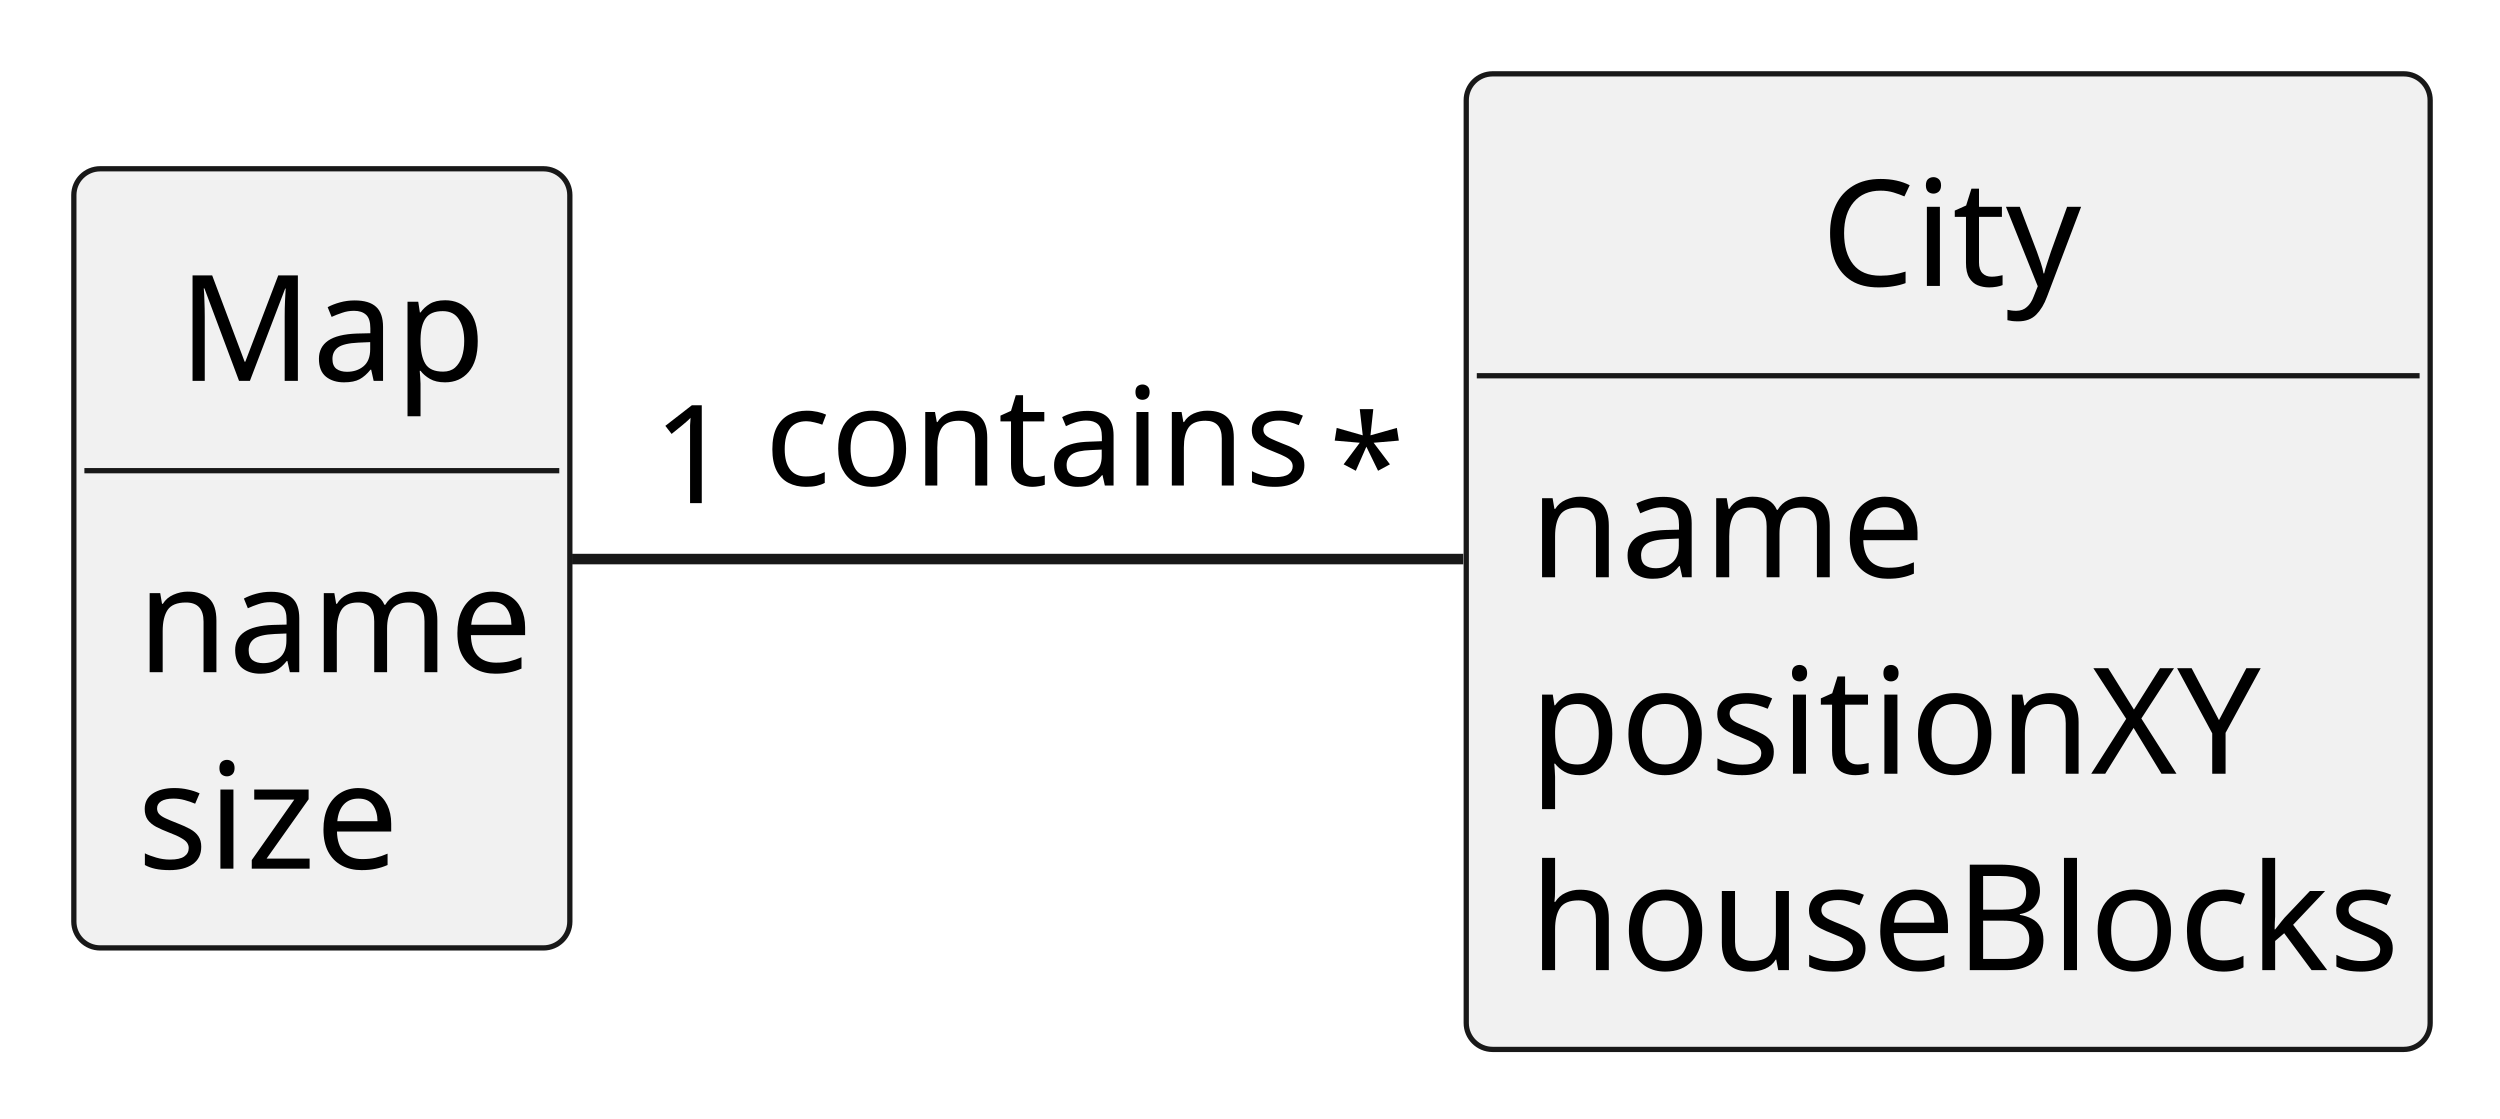
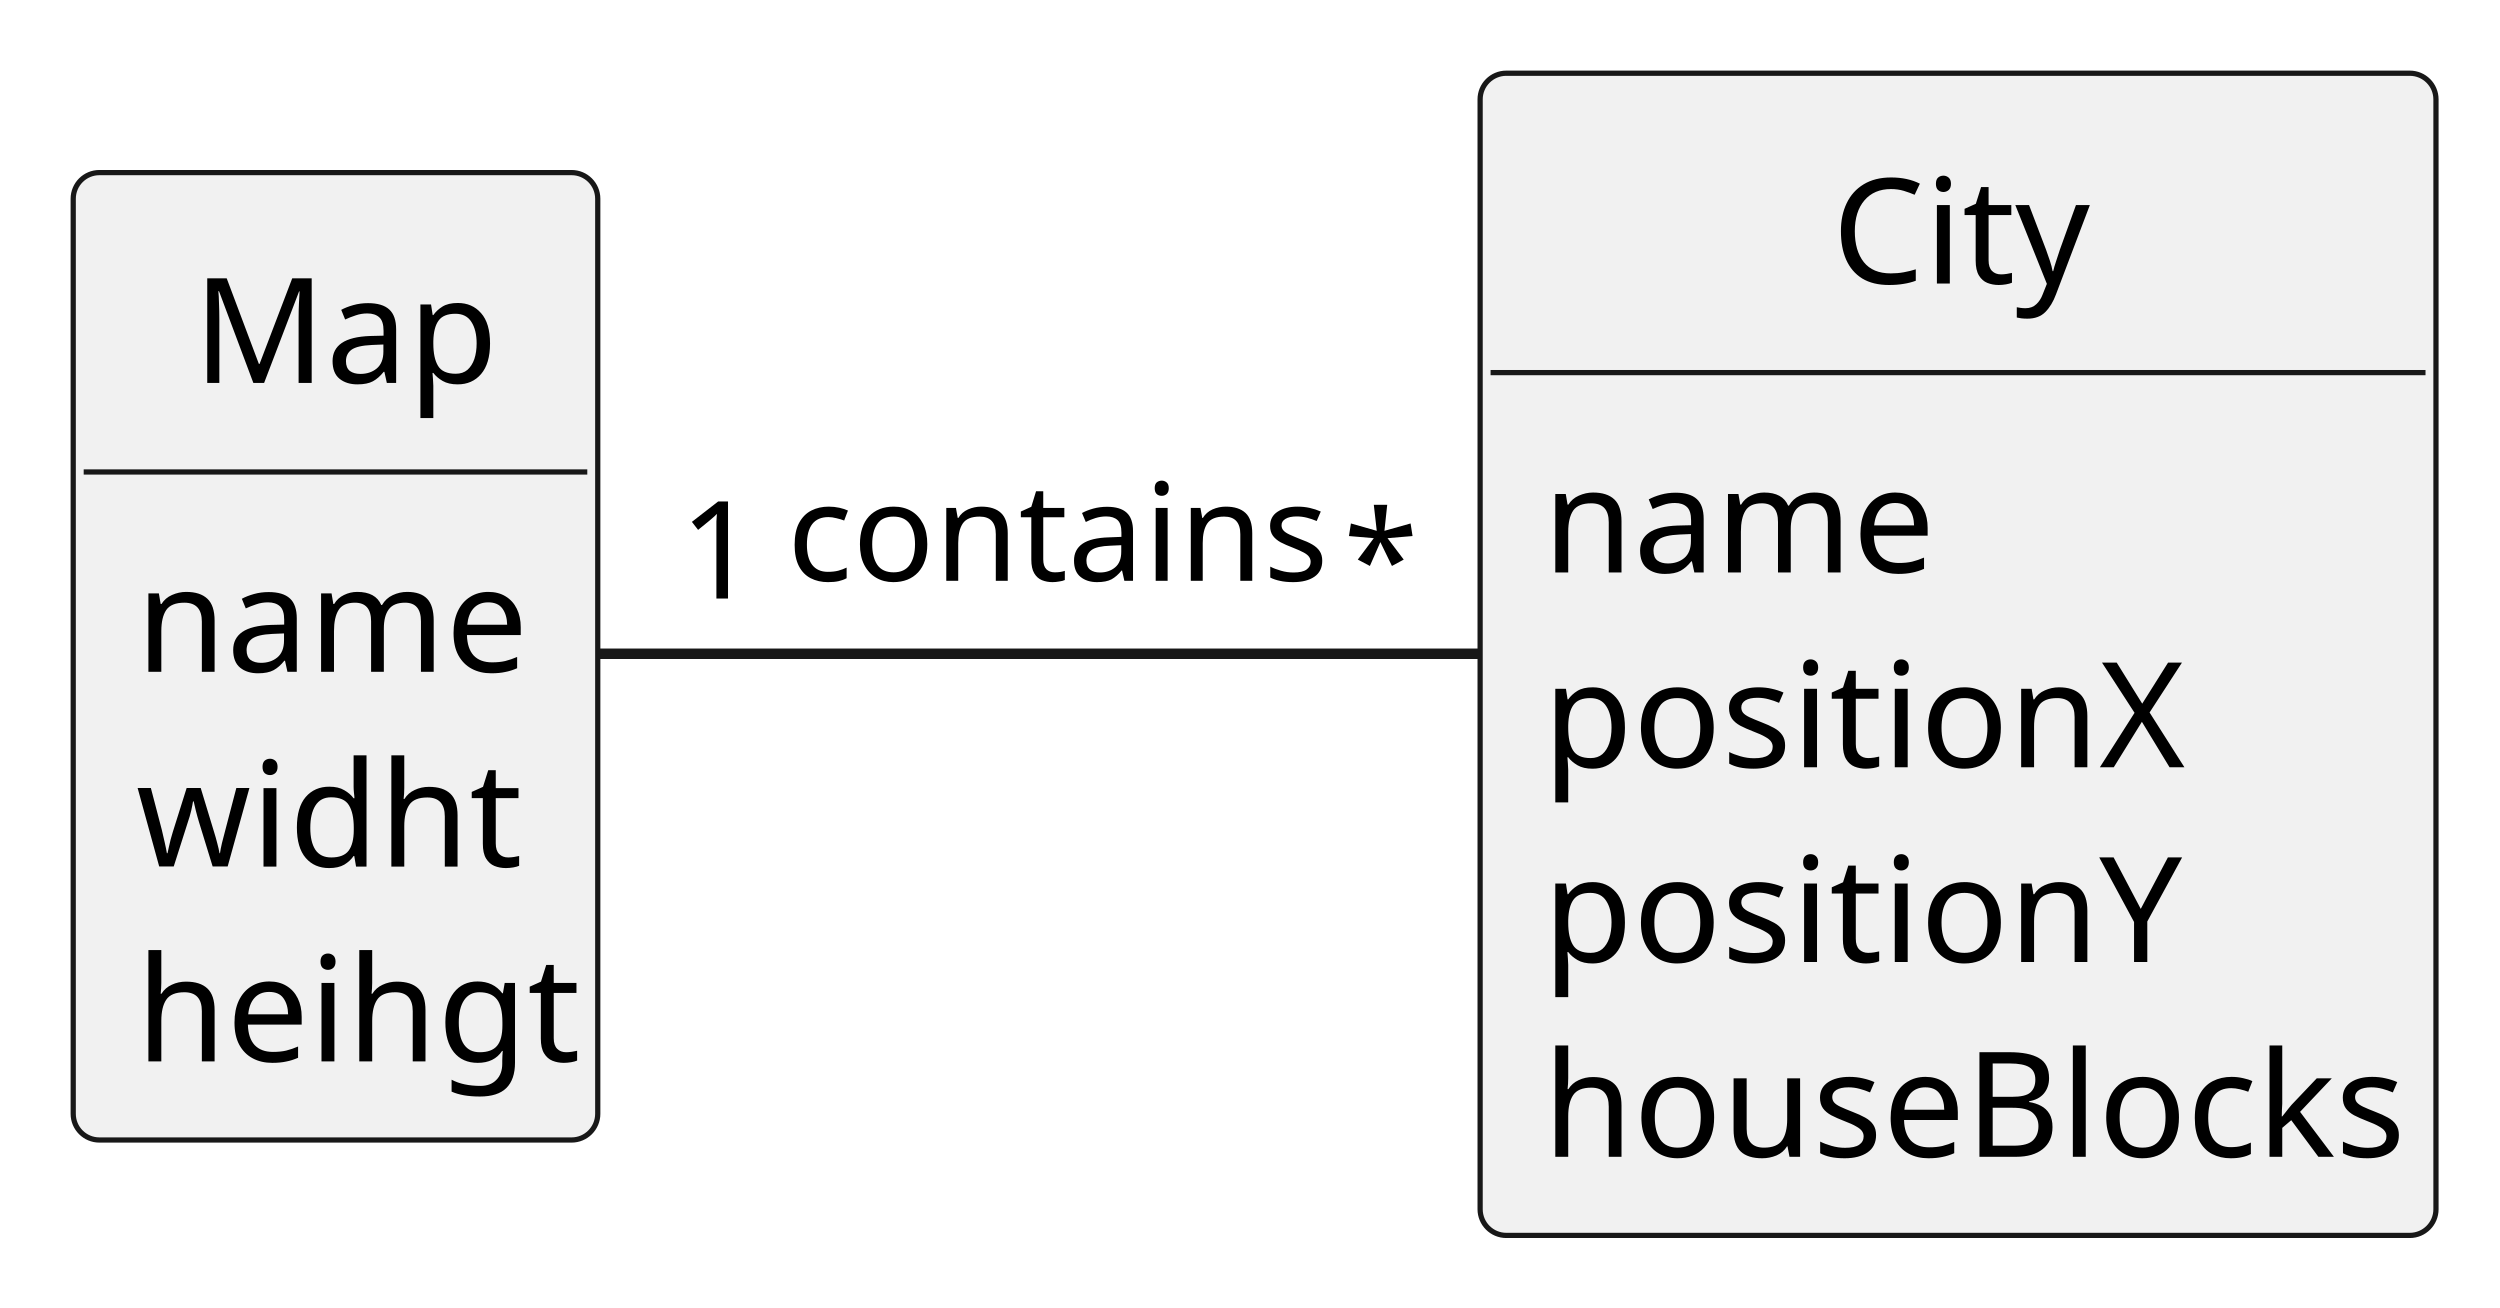
- <svg xmlns="http://www.w3.org/2000/svg" contentStyleType="text/css" height="106px" preserveAspectRatio="none" style="width:237px;height:106px;background:#FFFFFF;" version="1.1" viewBox="0 0 237 106" width="237px" zoomAndPan="magnify">
+ <svg xmlns="http://www.w3.org/2000/svg" contentStyleType="text/css" height="125px" preserveAspectRatio="none" style="width:239px;height:125px;background:#FFFFFF;" version="1.1" viewBox="0 0 239 125" width="239px" zoomAndPan="magnify">
  <defs />
  <g>
    <g id="elem_Map">
-       <rect codeLine="11" fill="#F1F1F1" height="73.863" id="Map" rx="2.5" ry="2.5" style="stroke:#181818;stroke-width:0.5;" width="47.02" x="7" y="16" />
-       <text fill="#000000" font-family="sans-serif" font-size="14" lengthAdjust="spacing" textLength="27.234" x="16.893" y="36.107">Map</text>
-       <line style="stroke:#181818;stroke-width:0.5;" x1="8" x2="53.02" y1="44.621" y2="44.621" />
-       <text fill="#000000" font-family="sans-serif" font-size="14" lengthAdjust="spacing" textLength="35.02" x="13" y="63.728">name</text>
-       <text fill="#000000" font-family="sans-serif" font-size="14" lengthAdjust="spacing" textLength="24.896" x="13" y="82.35">size</text>
+       <rect codeLine="11" fill="#F1F1F1" height="92.484" id="Map" rx="2.5" ry="2.5" style="stroke:#181818;stroke-width:0.5;" width="50.145" x="7" y="16.5" />
+       <text fill="#000000" font-family="sans-serif" font-size="14" lengthAdjust="spacing" textLength="27.234" x="18.455" y="36.607">Map</text>
+       <line style="stroke:#181818;stroke-width:0.5;" x1="8" x2="56.145" y1="45.121" y2="45.121" />
+       <text fill="#000000" font-family="sans-serif" font-size="14" lengthAdjust="spacing" textLength="35.02" x="13" y="64.228">name</text>
+       <text fill="#000000" font-family="sans-serif" font-size="14" lengthAdjust="spacing" textLength="32.683" x="13" y="82.85">widht</text>
+       <text fill="#000000" font-family="sans-serif" font-size="14" lengthAdjust="spacing" textLength="38.145" x="13" y="101.471">heihgt</text>
    </g>
    <g id="elem_City">
-       <rect codeLine="16" fill="#F1F1F1" height="92.484" id="City" rx="2.5" ry="2.5" style="stroke:#181818;stroke-width:0.5;" width="91.379" x="139" y="7" />
-       <text fill="#000000" font-family="sans-serif" font-size="14" lengthAdjust="spacing" textLength="24.11" x="172.634" y="27.107">City</text>
-       <line style="stroke:#181818;stroke-width:0.5;" x1="140" x2="229.379" y1="35.621" y2="35.621" />
-       <text fill="#000000" font-family="sans-serif" font-size="14" lengthAdjust="spacing" textLength="35.02" x="145" y="54.728">name</text>
-       <text fill="#000000" font-family="sans-serif" font-size="14" lengthAdjust="spacing" textLength="66.931" x="145" y="73.35">positionXY</text>
-       <text fill="#000000" font-family="sans-serif" font-size="14" lengthAdjust="spacing" textLength="79.379" x="145" y="91.971">houseBlocks</text>
+       <rect codeLine="17" fill="#F1F1F1" height="111.106" id="City" rx="2.5" ry="2.5" style="stroke:#181818;stroke-width:0.5;" width="91.379" x="141.5" y="7" />
+       <text fill="#000000" font-family="sans-serif" font-size="14" lengthAdjust="spacing" textLength="24.11" x="175.134" y="27.107">City</text>
+       <line style="stroke:#181818;stroke-width:0.5;" x1="142.5" x2="231.879" y1="35.621" y2="35.621" />
+       <text fill="#000000" font-family="sans-serif" font-size="14" lengthAdjust="spacing" textLength="35.02" x="147.5" y="54.728">name</text>
+       <text fill="#000000" font-family="sans-serif" font-size="14" lengthAdjust="spacing" textLength="57.593" x="147.5" y="73.35">positionX</text>
+       <text fill="#000000" font-family="sans-serif" font-size="14" lengthAdjust="spacing" textLength="57.593" x="147.5" y="91.971">positionY</text>
+       <text fill="#000000" font-family="sans-serif" font-size="14" lengthAdjust="spacing" textLength="79.379" x="147.5" y="110.592">houseBlocks</text>
    </g>
    <g id="link_Map_City">
-       <path codeLine="23" d="M54.23,53 C76.67,53 110.95,53 138.72,53 " fill="none" id="Map-City" style="stroke:#181818;stroke-width:1.0;" />
-       <text fill="#000000" font-family="sans-serif" font-size="13" lengthAdjust="spacing" textLength="48.42" x="72.5" y="46.028">contains</text>
-       <text fill="#000000" font-family="sans-serif" font-size="13" lengthAdjust="spacing" textLength="7.23" x="61.918" y="47.698">1</text>
-       <text fill="#000000" font-family="sans-serif" font-size="13" lengthAdjust="spacing" textLength="5.059" x="126" y="48.658">*</text>
+       <path codeLine="25" d="M57.25,62.5 C79.98,62.5 113.94,62.5 141.42,62.5 " fill="none" id="Map-City" style="stroke:#181818;stroke-width:1.0;" />
+       <text fill="#000000" font-family="sans-serif" font-size="13" lengthAdjust="spacing" textLength="48.42" x="75.25" y="55.528">contains</text>
+       <text fill="#000000" font-family="sans-serif" font-size="13" lengthAdjust="spacing" textLength="7.23" x="64.988" y="57.218">1</text>
+       <text fill="#000000" font-family="sans-serif" font-size="13" lengthAdjust="spacing" textLength="5.059" x="128.43" y="58.136">*</text>
    </g>
  </g>
</svg>
